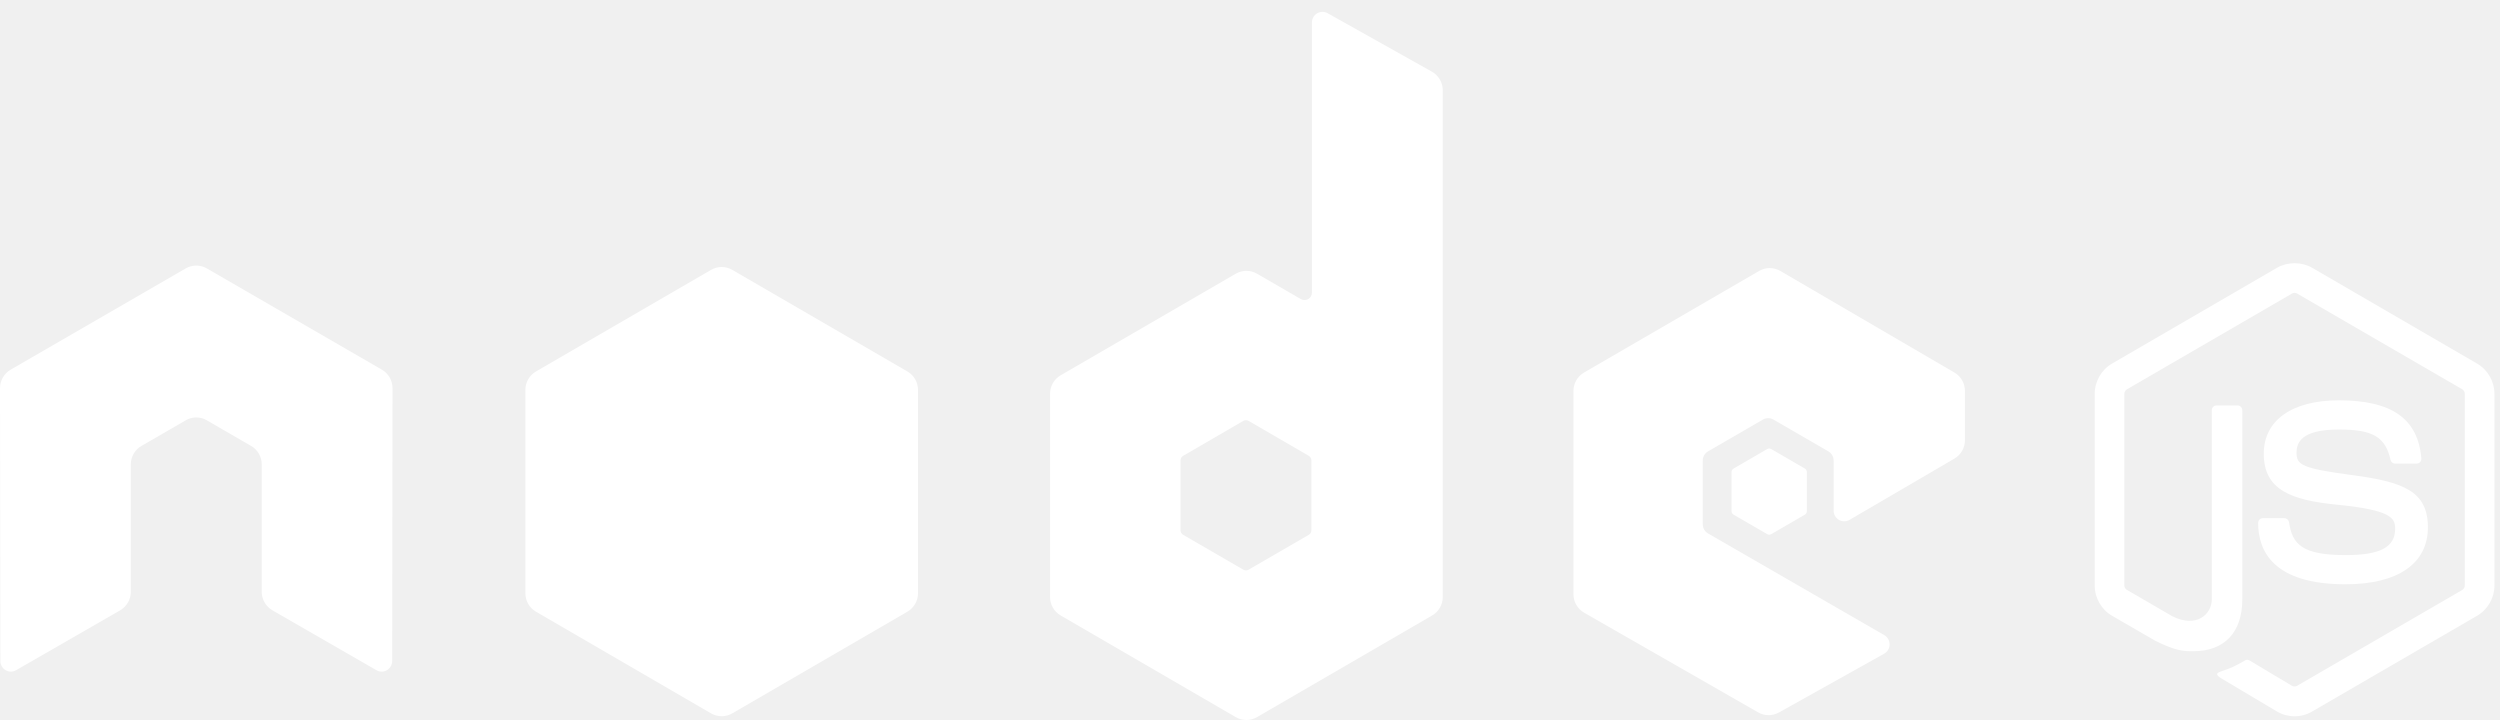
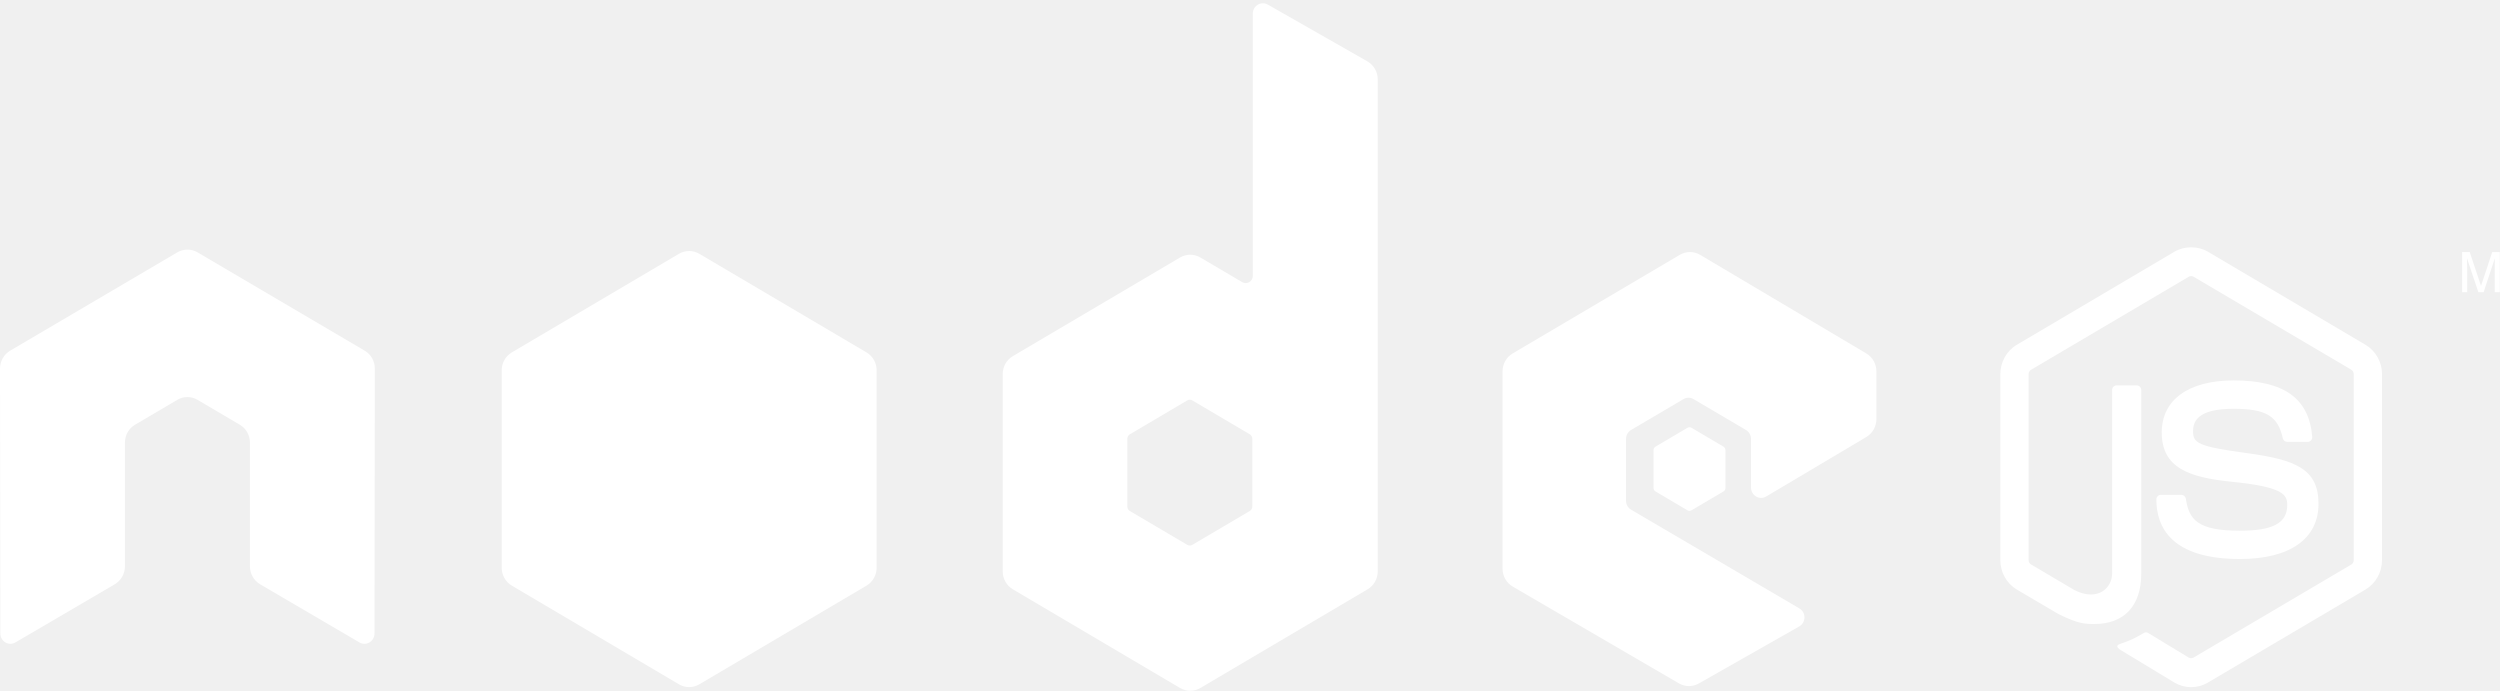
- <svg xmlns="http://www.w3.org/2000/svg" width="125px" height="36px" viewBox="0 0 125 36" version="1.1">
+ <svg xmlns="http://www.w3.org/2000/svg" width="152px" height="42px" viewBox="0 0 152 42" version="1.1">
  <defs />
-   <g id="onepage" stroke="none" stroke-width="1" fill="none" fill-rule="evenodd">
-     <g id="assets" transform="translate(-1474, -5716)" fill="#FFFFFF">
-       <g id="logo/logo-nodejs" transform="translate(1474, 5716)">
-         <g id="logo-nodejs" transform="translate(0, 0)">
-           <path d="M19.626,19.41 C19.626,19.027 19.426,18.676 19.098,18.486 L10.342,13.421 C10.194,13.333 10.027,13.288 9.86,13.28 L9.769,13.28 C9.602,13.288 9.436,13.333 9.286,13.421 L0.529,18.486 C0.203,18.676 0,19.027 0,19.41 L0.019,33.049 C0.019,33.239 0.117,33.415 0.283,33.508 C0.446,33.606 0.647,33.606 0.808,33.508 L6.013,30.513 C6.341,30.316 6.541,29.97 6.541,29.591 L6.541,23.219 C6.541,22.838 6.742,22.487 7.07,22.298 L9.286,21.016 C9.451,20.92 9.631,20.872 9.816,20.872 C9.996,20.872 10.181,20.92 10.342,21.016 L12.557,22.298 C12.885,22.487 13.086,22.838 13.086,23.219 L13.086,29.591 C13.086,29.97 13.289,30.318 13.616,30.513 L18.818,33.508 C18.981,33.606 19.185,33.606 19.347,33.508 C19.508,33.415 19.61,33.239 19.61,33.049 L19.626,19.41" id="Fill-1" />
-           <path d="M65.57,26.512 C65.57,26.606 65.519,26.694 65.438,26.742 L62.43,28.484 C62.348,28.531 62.247,28.531 62.166,28.484 L59.158,26.742 C59.076,26.694 59.026,26.606 59.026,26.512 L59.026,23.021 C59.026,22.926 59.076,22.838 59.158,22.791 L62.165,21.044 C62.247,20.997 62.348,20.997 62.43,21.044 L65.438,22.791 C65.519,22.838 65.57,22.926 65.57,23.021 L65.57,26.512 L65.57,26.512 Z M66.382,0.661 C66.218,0.569 66.018,0.571 65.857,0.666 C65.695,0.762 65.596,0.936 65.596,1.124 L65.596,14.632 C65.596,14.765 65.525,14.888 65.411,14.954 C65.296,15.02 65.155,15.02 65.041,14.954 L62.848,13.684 C62.52,13.494 62.118,13.495 61.791,13.684 L53.031,18.766 C52.704,18.956 52.502,19.307 52.502,19.686 L52.502,29.851 C52.502,30.232 52.704,30.582 53.031,30.772 L61.79,35.857 C62.117,36.047 62.52,36.047 62.848,35.857 L71.609,30.772 C71.936,30.582 72.138,30.232 72.138,29.851 L72.138,4.513 C72.138,4.127 71.93,3.772 71.595,3.584 L66.382,0.661 L66.382,0.661 Z" id="Fill-3" />
-           <path d="M97.721,22.929 C98.047,22.739 98.247,22.389 98.247,22.01 L98.247,19.547 C98.247,19.168 98.047,18.817 97.721,18.628 L89.018,13.548 C88.69,13.357 88.286,13.356 87.957,13.547 L79.201,18.628 C78.874,18.818 78.672,19.169 78.672,19.549 L78.672,29.711 C78.672,30.093 78.876,30.445 79.206,30.635 L87.909,35.619 C88.23,35.803 88.623,35.805 88.946,35.624 L94.209,32.684 C94.376,32.591 94.48,32.414 94.481,32.223 C94.482,32.031 94.381,31.854 94.216,31.758 L85.404,26.674 C85.239,26.579 85.138,26.404 85.138,26.213 L85.138,23.029 C85.138,22.838 85.239,22.662 85.402,22.568 L88.145,20.979 C88.308,20.884 88.51,20.884 88.673,20.979 L91.417,22.568 C91.581,22.662 91.682,22.838 91.682,23.029 L91.682,25.535 C91.682,25.724 91.783,25.9 91.947,25.995 C92.111,26.09 92.312,26.089 92.476,25.994 L97.721,22.929" id="Fill-5" />
-           <path d="M35.555,13.493 C35.882,13.303 36.285,13.303 36.612,13.493 L45.371,18.574 C45.698,18.764 45.9,19.115 45.9,19.494 L45.9,29.663 C45.9,30.043 45.698,30.394 45.371,30.584 L36.612,35.669 C36.285,35.859 35.882,35.859 35.554,35.669 L26.798,30.584 C26.471,30.395 26.269,30.043 26.269,29.663 L26.269,19.494 C26.269,19.115 26.471,18.764 26.798,18.574 L35.555,13.493" id="Fill-7" />
-           <path d="M114.727,35.814 C114.425,35.814 114.125,35.735 113.861,35.581 L111.103,33.941 C110.692,33.709 110.893,33.628 111.028,33.58 C111.578,33.388 111.689,33.344 112.275,33.01 C112.336,32.975 112.417,32.988 112.48,33.025 L114.598,34.29 C114.676,34.333 114.784,34.333 114.855,34.29 L123.113,29.498 C123.19,29.454 123.239,29.365 123.239,29.274 L123.239,19.693 C123.239,19.6 123.19,19.512 123.112,19.464 L114.856,14.677 C114.779,14.632 114.678,14.632 114.601,14.677 L106.348,19.465 C106.268,19.512 106.217,19.602 106.217,19.693 L106.217,29.274 C106.217,29.365 106.268,29.452 106.347,29.495 L108.61,30.809 C109.837,31.427 110.589,30.7 110.589,29.97 L110.589,20.511 C110.589,20.377 110.696,20.272 110.829,20.272 L111.876,20.272 C112.007,20.272 112.115,20.377 112.115,20.511 L112.115,29.97 C112.115,31.616 111.223,32.561 109.67,32.561 C109.192,32.561 108.817,32.561 107.768,32.041 L105.602,30.788 C105.067,30.477 104.736,29.896 104.736,29.274 L104.736,19.693 C104.736,19.071 105.067,18.489 105.602,18.18 L113.861,13.383 C114.383,13.086 115.078,13.086 115.596,13.383 L123.855,18.18 C124.39,18.491 124.722,19.071 124.722,19.693 L124.722,29.274 C124.722,29.896 124.39,30.475 123.855,30.788 L115.596,35.581 C115.332,35.735 115.033,35.814 114.727,35.814" id="Fill-8" />
-           <path d="M117.278,29.214 C113.664,29.214 112.907,27.546 112.907,26.147 C112.907,26.015 113.013,25.908 113.145,25.908 L114.213,25.908 C114.333,25.908 114.432,25.994 114.451,26.111 C114.612,27.204 115.093,27.755 117.278,27.755 C119.018,27.755 119.758,27.36 119.758,26.432 C119.758,25.897 119.548,25.5 116.845,25.234 C114.585,25.009 113.188,24.508 113.188,22.691 C113.188,21.016 114.592,20.016 116.947,20.016 C119.593,20.016 120.902,20.939 121.067,22.92 C121.074,22.988 121.05,23.053 121.005,23.104 C120.959,23.152 120.896,23.181 120.83,23.181 L119.758,23.181 C119.647,23.181 119.548,23.102 119.526,22.993 C119.269,21.844 118.643,21.476 116.947,21.476 C115.047,21.476 114.827,22.141 114.827,22.64 C114.827,23.244 115.087,23.42 117.652,23.761 C120.19,24.098 121.395,24.575 121.395,26.368 C121.395,28.177 119.895,29.214 117.278,29.214" id="Fill-9" />
-           <path d="M88.358,22.453 C88.421,22.417 88.499,22.417 88.561,22.453 L90.242,23.428 C90.305,23.465 90.343,23.532 90.343,23.605 L90.343,25.556 C90.343,25.629 90.305,25.696 90.242,25.733 L88.561,26.707 C88.499,26.744 88.421,26.744 88.358,26.707 L86.679,25.733 C86.616,25.696 86.577,25.629 86.577,25.556 L86.577,23.605 C86.577,23.532 86.616,23.465 86.679,23.428 L88.358,22.453" id="Fill-12" />
-         </g>
+   <g id="2016-website" stroke="none" stroke-width="1" fill="none" fill-rule="evenodd">
+     <g id="guidelines-assets" transform="translate(-362, -737)" fill="#FFFFFF">
+       <g id="logo-nodejs" transform="translate(438, 758) scale(1, -1) translate(-438, -758) translate(362, 737)">
+         <path d="M22.79,19.586 C22.79,20.038 22.558,20.453 22.176,20.677 L12.009,26.657 C11.837,26.76 11.644,26.814 11.449,26.822 L11.344,26.822 C11.15,26.814 10.957,26.76 10.782,26.657 L0.615,20.677 C0.236,20.453 0,20.038 0,19.586 L0.022,3.484 C0.022,3.26 0.136,3.052 0.329,2.942 C0.518,2.827 0.751,2.827 0.939,2.942 L6.981,6.478 C7.364,6.71 7.596,7.119 7.596,7.567 L7.596,15.09 C7.596,15.538 7.829,15.953 8.21,16.176 L10.782,17.691 C10.974,17.804 11.184,17.859 11.398,17.859 C11.607,17.859 11.822,17.804 12.009,17.691 L14.581,16.176 C14.962,15.953 15.195,15.538 15.195,15.09 L15.195,7.567 C15.195,7.119 15.431,6.708 15.811,6.478 L21.852,2.942 C22.041,2.827 22.277,2.827 22.465,2.942 C22.653,3.052 22.77,3.26 22.77,3.484 L22.79,19.586" id="path22" />
+         <path d="M76.14,11.202 C76.14,11.09 76.081,10.986 75.986,10.931 L72.494,8.873 C72.399,8.818 72.282,8.818 72.187,8.873 L68.694,10.931 C68.599,10.986 68.541,11.09 68.541,11.202 L68.541,15.323 C68.541,15.435 68.599,15.539 68.694,15.595 L72.186,17.656 C72.282,17.713 72.399,17.713 72.494,17.656 L75.986,15.595 C76.081,15.539 76.14,15.435 76.14,15.323 L76.14,11.202 L76.14,11.202 Z M77.083,41.721 C76.893,41.829 76.661,41.827 76.473,41.714 C76.285,41.601 76.17,41.395 76.17,41.173 L76.17,25.227 C76.17,25.07 76.088,24.925 75.955,24.846 C75.822,24.768 75.658,24.768 75.525,24.846 L72.978,26.346 C72.599,26.569 72.131,26.569 71.751,26.345 L61.58,20.346 C61.199,20.122 60.965,19.708 60.965,19.259 L60.965,7.259 C60.965,6.811 61.199,6.396 61.579,6.172 L71.75,0.169 C72.131,-0.056 72.599,-0.056 72.979,0.169 L83.152,6.172 C83.532,6.396 83.766,6.811 83.766,7.259 L83.766,37.173 C83.766,37.628 83.525,38.047 83.136,38.269 L77.083,41.721 L77.083,41.721 Z" id="path24" />
+         <path d="M113.474,15.431 C113.852,15.656 114.085,16.069 114.085,16.516 L114.085,19.424 C114.085,19.871 113.852,20.285 113.473,20.51 L103.367,26.506 C102.987,26.732 102.518,26.732 102.136,26.508 L91.968,20.509 C91.588,20.285 91.354,19.871 91.354,19.422 L91.354,7.425 C91.354,6.974 91.591,6.558 91.975,6.335 L102.08,0.451 C102.452,0.233 102.909,0.231 103.284,0.444 L109.396,3.915 C109.59,4.025 109.711,4.233 109.712,4.46 C109.713,4.686 109.595,4.896 109.403,5.008 L99.171,11.01 C98.979,11.122 98.862,11.33 98.862,11.554 L98.862,15.314 C98.862,15.538 98.979,15.746 99.169,15.858 L102.355,17.734 C102.544,17.846 102.778,17.846 102.968,17.734 L106.154,15.858 C106.344,15.746 106.461,15.538 106.461,15.314 L106.461,12.356 C106.461,12.132 106.579,11.924 106.769,11.812 C106.959,11.7 107.193,11.7 107.383,11.813 L113.474,15.431" id="path26" />
+         <path d="M41.286,26.571 C41.666,26.795 42.134,26.795 42.514,26.571 L52.684,20.573 C53.065,20.349 53.299,19.935 53.299,19.486 L53.299,7.481 C53.299,7.033 53.065,6.619 52.685,6.394 L42.515,0.392 C42.134,0.167 41.666,0.167 41.286,0.392 L31.118,6.394 C30.738,6.619 30.504,7.033 30.504,7.481 L30.504,19.487 C30.504,19.935 30.738,20.349 31.118,20.573 L41.286,26.571" id="path28" />
+         <path d="M133.221,0.22 C132.87,0.22 132.522,0.314 132.216,0.495 L129.013,2.431 C128.535,2.705 128.769,2.801 128.926,2.858 C129.565,3.084 129.693,3.136 130.374,3.531 C130.445,3.571 130.539,3.556 130.612,3.512 L133.072,2.02 C133.161,1.969 133.287,1.969 133.369,2.02 L142.959,7.676 C143.049,7.728 143.106,7.833 143.106,7.941 L143.106,19.252 C143.106,19.362 143.049,19.466 142.957,19.522 L133.371,25.174 C133.282,25.227 133.165,25.227 133.075,25.174 L123.491,19.52 C123.398,19.466 123.339,19.359 123.339,19.252 L123.339,7.941 C123.339,7.833 123.398,7.731 123.49,7.679 L126.118,6.128 C127.543,5.4 128.416,6.258 128.416,7.119 L128.416,18.287 C128.416,18.444 128.54,18.569 128.694,18.569 L129.911,18.569 C130.063,18.569 130.188,18.444 130.188,18.287 L130.188,7.119 C130.188,5.175 129.153,4.061 127.349,4.061 C126.794,4.061 126.358,4.061 125.14,4.674 L122.625,6.154 C122.004,6.521 121.62,7.207 121.62,7.941 L121.62,19.252 C121.62,19.987 122.004,20.672 122.625,21.038 L132.216,26.701 C132.822,27.052 133.629,27.052 134.231,26.701 L143.82,21.038 C144.442,20.671 144.827,19.987 144.827,19.252 L144.827,7.941 C144.827,7.207 144.442,6.523 143.82,6.154 L134.231,0.495 C133.924,0.314 133.577,0.22 133.221,0.22" id="path30" />
+         <path d="M136.184,8.012 C131.986,8.012 131.107,9.981 131.107,11.632 C131.107,11.789 131.231,11.914 131.385,11.914 L132.625,11.914 C132.764,11.914 132.878,11.813 132.901,11.675 C133.087,10.384 133.646,9.733 136.184,9.733 C138.203,9.733 139.064,10.2 139.064,11.296 C139.064,11.927 138.82,12.396 135.68,12.71 C133.056,12.976 131.434,13.568 131.434,15.713 C131.434,17.691 133.064,18.87 135.799,18.87 C138.871,18.87 140.391,17.78 140.584,15.442 C140.591,15.362 140.563,15.284 140.511,15.224 C140.458,15.168 140.385,15.134 140.308,15.134 L139.063,15.134 C138.934,15.134 138.82,15.227 138.794,15.355 C138.495,16.713 137.769,17.146 135.799,17.146 C133.593,17.146 133.337,16.361 133.337,15.773 C133.337,15.06 133.639,14.852 136.617,14.45 C139.564,14.051 140.965,13.488 140.965,11.371 C140.965,9.235 139.222,8.012 136.184,8.012" id="path32" />
+         <path d="M149.696,26.675 L150.16,26.675 L150.845,24.613 L151.527,26.675 L151.988,26.675 L151.988,24.235 L151.679,24.235 L151.679,25.675 C151.679,25.726 151.68,25.808 151.681,25.922 C151.684,26.039 151.686,26.162 151.686,26.294 L151.004,24.235 L150.683,24.235 L149.995,26.294 L149.995,26.22 C149.995,26.16 149.995,26.069 149.999,25.945 C150.001,25.824 150.005,25.734 150.005,25.675 L150.005,24.235 L149.696,24.235 L149.696,26.675" id="path36" />
+         <path d="M102.602,15.993 C102.675,16.036 102.765,16.036 102.837,15.993 L104.789,14.842 C104.862,14.799 104.907,14.72 104.907,14.633 L104.907,12.33 C104.907,12.244 104.862,12.165 104.789,12.122 L102.837,10.971 C102.765,10.928 102.675,10.928 102.602,10.971 L100.652,12.122 C100.578,12.165 100.534,12.244 100.534,12.33 L100.534,14.633 C100.534,14.72 100.578,14.799 100.652,14.842 L102.602,15.993" id="path38" />
      </g>
    </g>
  </g>
</svg>
